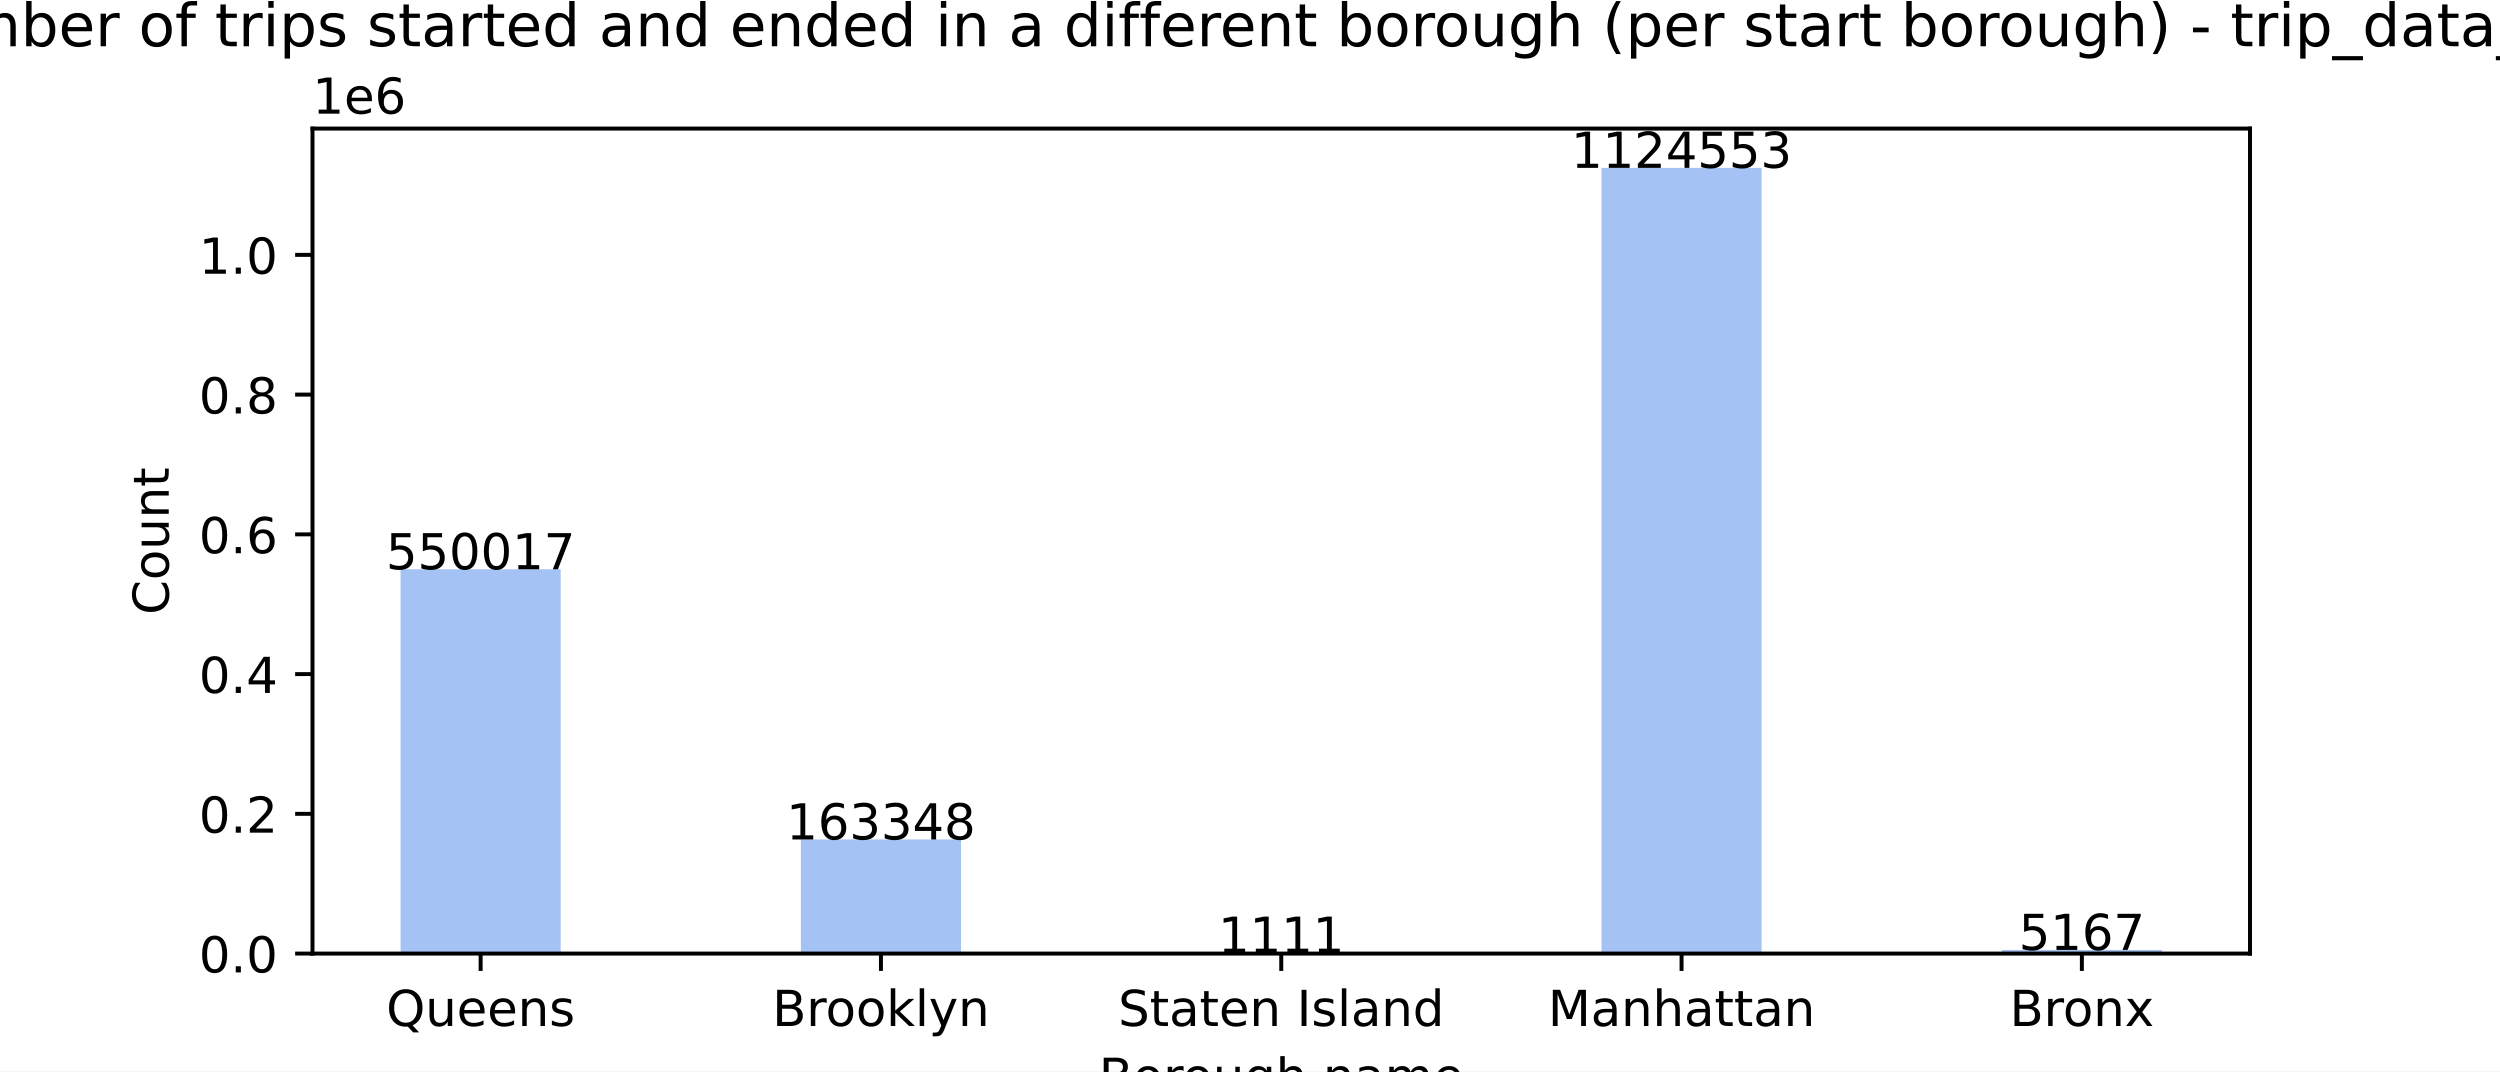
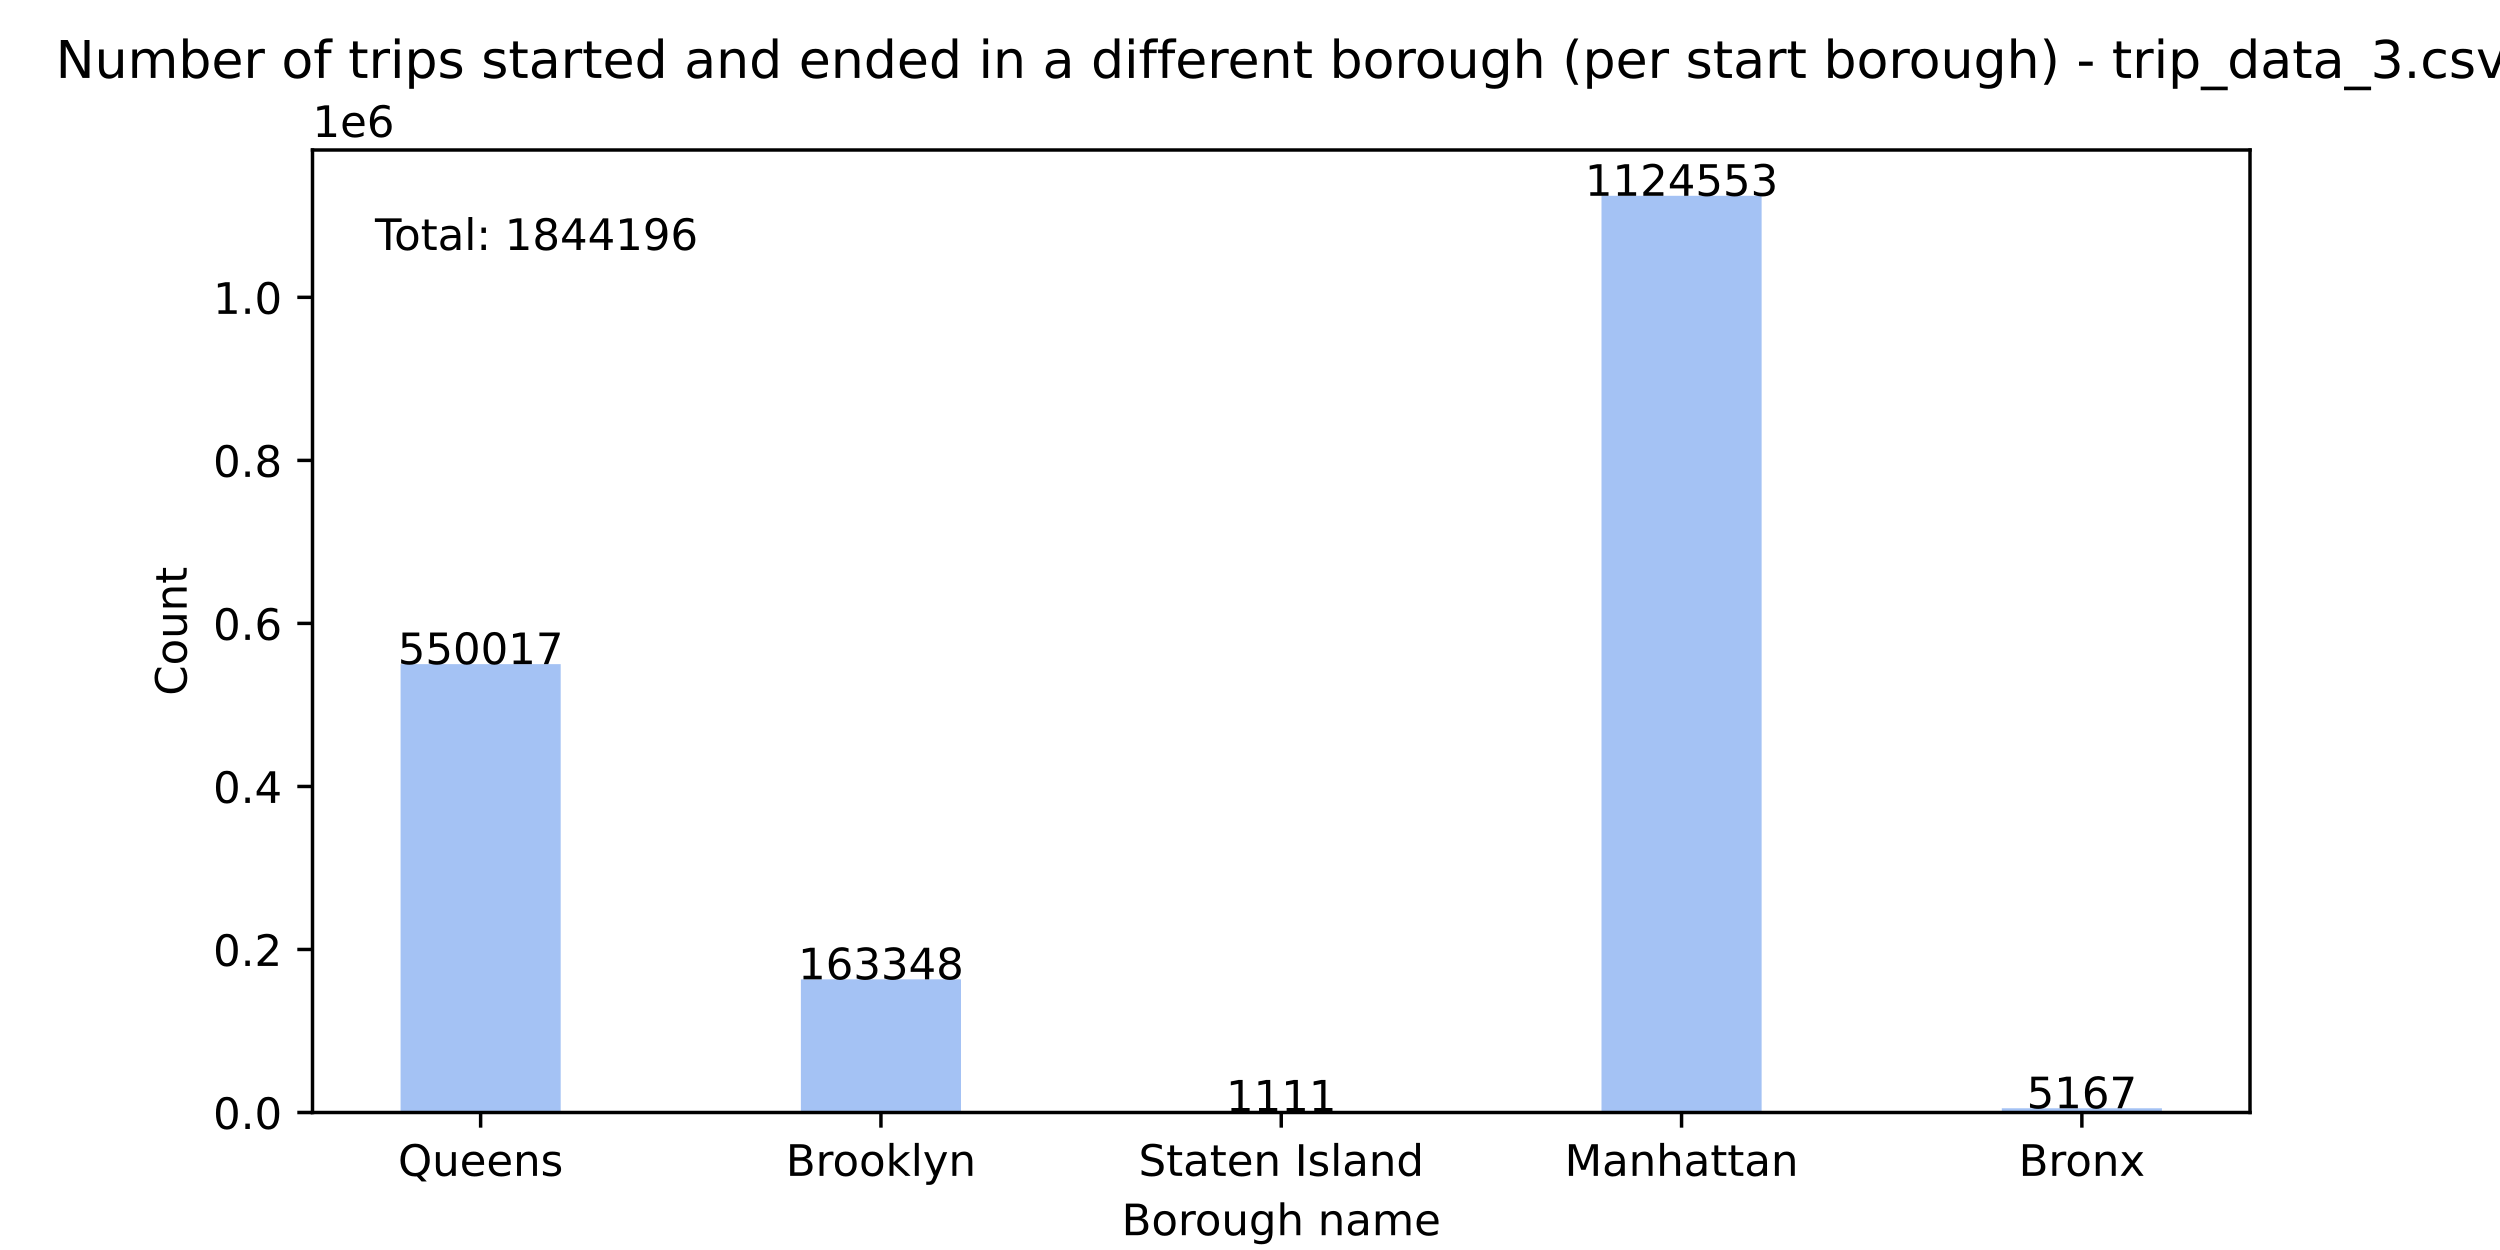
- <svg xmlns="http://www.w3.org/2000/svg" xmlns:xlink="http://www.w3.org/1999/xlink" width="504pt" height="216pt" viewBox="0 0 504 216" version="1.1">
+ <svg xmlns="http://www.w3.org/2000/svg" xmlns:xlink="http://www.w3.org/1999/xlink" width="576pt" height="288pt" viewBox="0 0 576 288" version="1.1">
  <defs>
    <style type="text/css">*{stroke-linejoin: round; stroke-linecap: butt}</style>
  </defs>
  <g id="figure_1">
    <g id="patch_1">
-       <path d="M 0 216  L 504 216  L 504 0  L 0 0  z " style="fill: #ffffff" />
+       <path d="M 0 288  L 576 288  L 576 0  L 0 0  z " style="fill: #ffffff" />
    </g>
    <g id="axes_1">
      <g id="patch_2">
-         <path d="M 63 192.24  L 453.6 192.24  L 453.6 25.92  L 63 25.92  z " style="fill: #ffffff" />
+         <path d="M 72 256.32  L 518.4 256.32  L 518.4 34.56  L 72 34.56  z " style="fill: #ffffff" />
      </g>
      <g id="patch_3">
-         <path d="M 80.755 192.24  L 113.036 192.24  L 113.036 114.767  L 80.755 114.767  z " clip-path="url(#pf5c633f914)" style="fill: #a4c2f4" />
+         <path d="M 92.291 256.32  L 129.183 256.32  L 129.183 153.022  L 92.291 153.022  z " clip-path="url(#p89a4a7daa8)" style="fill: #a4c2f4" />
      </g>
      <g id="patch_4">
-         <path d="M 161.457 192.24  L 193.738 192.24  L 193.738 169.231  L 161.457 169.231  z " clip-path="url(#pf5c633f914)" style="fill: #a4c2f4" />
+         <path d="M 184.522 256.32  L 221.415 256.32  L 221.415 225.642  L 184.522 225.642  z " clip-path="url(#p89a4a7daa8)" style="fill: #a4c2f4" />
      </g>
      <g id="patch_5">
-         <path d="M 242.16 192.24  L 274.44 192.24  L 274.44 192.084  L 242.16 192.084  z " clip-path="url(#pf5c633f914)" style="fill: #a4c2f4" />
+         <path d="M 276.754 256.32  L 313.646 256.32  L 313.646 256.111  L 276.754 256.111  z " clip-path="url(#p89a4a7daa8)" style="fill: #a4c2f4" />
      </g>
      <g id="patch_6">
-         <path d="M 322.862 192.24  L 355.143 192.24  L 355.143 33.84  L 322.862 33.84  z " clip-path="url(#pf5c633f914)" style="fill: #a4c2f4" />
+         <path d="M 368.985 256.32  L 405.878 256.32  L 405.878 45.12  L 368.985 45.12  z " clip-path="url(#p89a4a7daa8)" style="fill: #a4c2f4" />
      </g>
      <g id="patch_7">
-         <path d="M 403.564 192.24  L 435.845 192.24  L 435.845 191.512  L 403.564 191.512  z " clip-path="url(#pf5c633f914)" style="fill: #a4c2f4" />
+         <path d="M 461.217 256.32  L 498.109 256.32  L 498.109 255.35  L 461.217 255.35  z " clip-path="url(#p89a4a7daa8)" style="fill: #a4c2f4" />
      </g>
      <g id="matplotlib.axis_1">
        <g id="xtick_1">
          <g id="line2d_1">
            <defs>
-               <path id="mdbacac53f8" d="M 0 0  L 0 3.5  " style="stroke: #000000; stroke-width: 0.8" />
+               <path id="m5819c6a3bb" d="M 0 0  L 0 3.5  " style="stroke: #000000; stroke-width: 0.8" />
            </defs>
            <g>
-               <use xlink:href="#mdbacac53f8" x="96.895" y="192.24" style="stroke: #000000; stroke-width: 0.8" />
+               <use xlink:href="#m5819c6a3bb" x="110.737" y="256.32" style="stroke: #000000; stroke-width: 0.8" />
            </g>
          </g>
          <g id="text_1">
-             <g transform="translate(77.86379 206.8384) scale(0.1 -0.1)">
+             <g transform="translate(91.70594 270.9184) scale(0.1 -0.1)">
              <defs>
                <path id="DejaVuSans-51" d="M 2522 4238  Q 1834 4238 1429 3725  Q 1025 3213 1025 2328  Q 1025 1447 1429 934  Q 1834 422 2522 422  Q 3209 422 3611 934  Q 4013 1447 4013 2328  Q 4013 3213 3611 3725  Q 3209 4238 2522 4238  z M 3406 84  L 4238 -825  L 3475 -825  L 2784 -78  Q 2681 -84 2626 -87  Q 2572 -91 2522 -91  Q 1538 -91 948 567  Q 359 1225 359 2328  Q 359 3434 948 4092  Q 1538 4750 2522 4750  Q 3503 4750 4090 4092  Q 4678 3434 4678 2328  Q 4678 1516 4351 937  Q 4025 359 3406 84  z " transform="scale(0.015625)" />
                <path id="DejaVuSans-75" d="M 544 1381  L 544 3500  L 1119 3500  L 1119 1403  Q 1119 906 1312 657  Q 1506 409 1894 409  Q 2359 409 2629 706  Q 2900 1003 2900 1516  L 2900 3500  L 3475 3500  L 3475 0  L 2900 0  L 2900 538  Q 2691 219 2414 64  Q 2138 -91 1772 -91  Q 1169 -91 856 284  Q 544 659 544 1381  z M 1991 3584  L 1991 3584  z " transform="scale(0.015625)" />
                <path id="DejaVuSans-65" d="M 3597 1894  L 3597 1613  L 953 1613  Q 991 1019 1311 708  Q 1631 397 2203 397  Q 2534 397 2845 478  Q 3156 559 3463 722  L 3463 178  Q 3153 47 2828 -22  Q 2503 -91 2169 -91  Q 1331 -91 842 396  Q 353 884 353 1716  Q 353 2575 817 3079  Q 1281 3584 2069 3584  Q 2775 3584 3186 3129  Q 3597 2675 3597 1894  z M 3022 2063  Q 3016 2534 2758 2815  Q 2500 3097 2075 3097  Q 1594 3097 1305 2825  Q 1016 2553 972 2059  L 3022 2063  z " transform="scale(0.015625)" />
                <path id="DejaVuSans-6e" d="M 3513 2113  L 3513 0  L 2938 0  L 2938 2094  Q 2938 2591 2744 2837  Q 2550 3084 2163 3084  Q 1697 3084 1428 2787  Q 1159 2491 1159 1978  L 1159 0  L 581 0  L 581 3500  L 1159 3500  L 1159 2956  Q 1366 3272 1645 3428  Q 1925 3584 2291 3584  Q 2894 3584 3203 3211  Q 3513 2838 3513 2113  z " transform="scale(0.015625)" />
                <path id="DejaVuSans-73" d="M 2834 3397  L 2834 2853  Q 2591 2978 2328 3040  Q 2066 3103 1784 3103  Q 1356 3103 1142 2972  Q 928 2841 928 2578  Q 928 2378 1081 2264  Q 1234 2150 1697 2047  L 1894 2003  Q 2506 1872 2764 1633  Q 3022 1394 3022 966  Q 3022 478 2636 193  Q 2250 -91 1575 -91  Q 1294 -91 989 -36  Q 684 19 347 128  L 347 722  Q 666 556 975 473  Q 1284 391 1588 391  Q 1994 391 2212 530  Q 2431 669 2431 922  Q 2431 1156 2273 1281  Q 2116 1406 1581 1522  L 1381 1569  Q 847 1681 609 1914  Q 372 2147 372 2553  Q 372 3047 722 3315  Q 1072 3584 1716 3584  Q 2034 3584 2315 3537  Q 2597 3491 2834 3397  z " transform="scale(0.015625)" />
              </defs>
              <use xlink:href="#DejaVuSans-51" />
              <use xlink:href="#DejaVuSans-75" x="78.711" />
              <use xlink:href="#DejaVuSans-65" x="142.09" />
              <use xlink:href="#DejaVuSans-65" x="203.613" />
              <use xlink:href="#DejaVuSans-6e" x="265.137" />
              <use xlink:href="#DejaVuSans-73" x="328.516" />
            </g>
          </g>
        </g>
        <g id="xtick_2">
          <g id="line2d_2">
            <g>
-               <use xlink:href="#mdbacac53f8" x="177.598" y="192.24" style="stroke: #000000; stroke-width: 0.8" />
+               <use xlink:href="#m5819c6a3bb" x="202.969" y="256.32" style="stroke: #000000; stroke-width: 0.8" />
            </g>
          </g>
          <g id="text_2">
-             <g transform="translate(155.6928 206.8384) scale(0.1 -0.1)">
+             <g transform="translate(181.0639 270.9184) scale(0.1 -0.1)">
              <defs>
                <path id="DejaVuSans-42" d="M 1259 2228  L 1259 519  L 2272 519  Q 2781 519 3026 730  Q 3272 941 3272 1375  Q 3272 1813 3026 2020  Q 2781 2228 2272 2228  L 1259 2228  z M 1259 4147  L 1259 2741  L 2194 2741  Q 2656 2741 2882 2914  Q 3109 3088 3109 3444  Q 3109 3797 2882 3972  Q 2656 4147 2194 4147  L 1259 4147  z M 628 4666  L 2241 4666  Q 2963 4666 3353 4366  Q 3744 4066 3744 3513  Q 3744 3084 3544 2831  Q 3344 2578 2956 2516  Q 3422 2416 3680 2098  Q 3938 1781 3938 1306  Q 3938 681 3513 340  Q 3088 0 2303 0  L 628 0  L 628 4666  z " transform="scale(0.015625)" />
                <path id="DejaVuSans-72" d="M 2631 2963  Q 2534 3019 2420 3045  Q 2306 3072 2169 3072  Q 1681 3072 1420 2755  Q 1159 2438 1159 1844  L 1159 0  L 581 0  L 581 3500  L 1159 3500  L 1159 2956  Q 1341 3275 1631 3429  Q 1922 3584 2338 3584  Q 2397 3584 2469 3576  Q 2541 3569 2628 3553  L 2631 2963  z " transform="scale(0.015625)" />
                <path id="DejaVuSans-6f" d="M 1959 3097  Q 1497 3097 1228 2736  Q 959 2375 959 1747  Q 959 1119 1226 758  Q 1494 397 1959 397  Q 2419 397 2687 759  Q 2956 1122 2956 1747  Q 2956 2369 2687 2733  Q 2419 3097 1959 3097  z M 1959 3584  Q 2709 3584 3137 3096  Q 3566 2609 3566 1747  Q 3566 888 3137 398  Q 2709 -91 1959 -91  Q 1206 -91 779 398  Q 353 888 353 1747  Q 353 2609 779 3096  Q 1206 3584 1959 3584  z " transform="scale(0.015625)" />
                <path id="DejaVuSans-6b" d="M 581 4863  L 1159 4863  L 1159 1991  L 2875 3500  L 3609 3500  L 1753 1863  L 3688 0  L 2938 0  L 1159 1709  L 1159 0  L 581 0  L 581 4863  z " transform="scale(0.015625)" />
                <path id="DejaVuSans-6c" d="M 603 4863  L 1178 4863  L 1178 0  L 603 0  L 603 4863  z " transform="scale(0.015625)" />
                <path id="DejaVuSans-79" d="M 2059 -325  Q 1816 -950 1584 -1140  Q 1353 -1331 966 -1331  L 506 -1331  L 506 -850  L 844 -850  Q 1081 -850 1212 -737  Q 1344 -625 1503 -206  L 1606 56  L 191 3500  L 800 3500  L 1894 763  L 2988 3500  L 3597 3500  L 2059 -325  z " transform="scale(0.015625)" />
              </defs>
              <use xlink:href="#DejaVuSans-42" />
              <use xlink:href="#DejaVuSans-72" x="68.604" />
              <use xlink:href="#DejaVuSans-6f" x="107.467" />
              <use xlink:href="#DejaVuSans-6f" x="168.648" />
              <use xlink:href="#DejaVuSans-6b" x="229.83" />
              <use xlink:href="#DejaVuSans-6c" x="287.74" />
              <use xlink:href="#DejaVuSans-79" x="315.523" />
              <use xlink:href="#DejaVuSans-6e" x="374.703" />
            </g>
          </g>
        </g>
        <g id="xtick_3">
          <g id="line2d_3">
            <g>
-               <use xlink:href="#mdbacac53f8" x="258.3" y="192.24" style="stroke: #000000; stroke-width: 0.8" />
+               <use xlink:href="#m5819c6a3bb" x="295.2" y="256.32" style="stroke: #000000; stroke-width: 0.8" />
            </g>
          </g>
          <g id="text_3">
-             <g transform="translate(225.4313 206.8384) scale(0.1 -0.1)">
+             <g transform="translate(262.3313 270.9184) scale(0.1 -0.1)">
              <defs>
                <path id="DejaVuSans-53" d="M 3425 4513  L 3425 3897  Q 3066 4069 2747 4153  Q 2428 4238 2131 4238  Q 1616 4238 1336 4038  Q 1056 3838 1056 3469  Q 1056 3159 1242 3001  Q 1428 2844 1947 2747  L 2328 2669  Q 3034 2534 3370 2195  Q 3706 1856 3706 1288  Q 3706 609 3251 259  Q 2797 -91 1919 -91  Q 1588 -91 1214 -16  Q 841 59 441 206  L 441 856  Q 825 641 1194 531  Q 1563 422 1919 422  Q 2459 422 2753 634  Q 3047 847 3047 1241  Q 3047 1584 2836 1778  Q 2625 1972 2144 2069  L 1759 2144  Q 1053 2284 737 2584  Q 422 2884 422 3419  Q 422 4038 858 4394  Q 1294 4750 2059 4750  Q 2388 4750 2728 4690  Q 3069 4631 3425 4513  z " transform="scale(0.015625)" />
                <path id="DejaVuSans-74" d="M 1172 4494  L 1172 3500  L 2356 3500  L 2356 3053  L 1172 3053  L 1172 1153  Q 1172 725 1289 603  Q 1406 481 1766 481  L 2356 481  L 2356 0  L 1766 0  Q 1100 0 847 248  Q 594 497 594 1153  L 594 3053  L 172 3053  L 172 3500  L 594 3500  L 594 4494  L 1172 4494  z " transform="scale(0.015625)" />
                <path id="DejaVuSans-61" d="M 2194 1759  Q 1497 1759 1228 1600  Q 959 1441 959 1056  Q 959 750 1161 570  Q 1363 391 1709 391  Q 2188 391 2477 730  Q 2766 1069 2766 1631  L 2766 1759  L 2194 1759  z M 3341 1997  L 3341 0  L 2766 0  L 2766 531  Q 2569 213 2275 61  Q 1981 -91 1556 -91  Q 1019 -91 701 211  Q 384 513 384 1019  Q 384 1609 779 1909  Q 1175 2209 1959 2209  L 2766 2209  L 2766 2266  Q 2766 2663 2505 2880  Q 2244 3097 1772 3097  Q 1472 3097 1187 3025  Q 903 2953 641 2809  L 641 3341  Q 956 3463 1253 3523  Q 1550 3584 1831 3584  Q 2591 3584 2966 3190  Q 3341 2797 3341 1997  z " transform="scale(0.015625)" />
                <path id="DejaVuSans-20" transform="scale(0.015625)" />
                <path id="DejaVuSans-49" d="M 628 4666  L 1259 4666  L 1259 0  L 628 0  L 628 4666  z " transform="scale(0.015625)" />
                <path id="DejaVuSans-64" d="M 2906 2969  L 2906 4863  L 3481 4863  L 3481 0  L 2906 0  L 2906 525  Q 2725 213 2448 61  Q 2172 -91 1784 -91  Q 1150 -91 751 415  Q 353 922 353 1747  Q 353 2572 751 3078  Q 1150 3584 1784 3584  Q 2172 3584 2448 3432  Q 2725 3281 2906 2969  z M 947 1747  Q 947 1113 1208 752  Q 1469 391 1925 391  Q 2381 391 2643 752  Q 2906 1113 2906 1747  Q 2906 2381 2643 2742  Q 2381 3103 1925 3103  Q 1469 3103 1208 2742  Q 947 2381 947 1747  z " transform="scale(0.015625)" />
              </defs>
              <use xlink:href="#DejaVuSans-53" />
              <use xlink:href="#DejaVuSans-74" x="63.477" />
              <use xlink:href="#DejaVuSans-61" x="102.686" />
              <use xlink:href="#DejaVuSans-74" x="163.965" />
              <use xlink:href="#DejaVuSans-65" x="203.174" />
              <use xlink:href="#DejaVuSans-6e" x="264.697" />
              <use xlink:href="#DejaVuSans-20" x="328.076" />
              <use xlink:href="#DejaVuSans-49" x="359.863" />
              <use xlink:href="#DejaVuSans-73" x="389.355" />
              <use xlink:href="#DejaVuSans-6c" x="441.455" />
              <use xlink:href="#DejaVuSans-61" x="469.238" />
              <use xlink:href="#DejaVuSans-6e" x="530.518" />
              <use xlink:href="#DejaVuSans-64" x="593.896" />
            </g>
          </g>
        </g>
        <g id="xtick_4">
          <g id="line2d_4">
            <g>
-               <use xlink:href="#mdbacac53f8" x="339.002" y="192.24" style="stroke: #000000; stroke-width: 0.8" />
+               <use xlink:href="#m5819c6a3bb" x="387.431" y="256.32" style="stroke: #000000; stroke-width: 0.8" />
            </g>
          </g>
          <g id="text_4">
-             <g transform="translate(312.0697 206.8384) scale(0.1 -0.1)">
+             <g transform="translate(360.4986 270.9184) scale(0.1 -0.1)">
              <defs>
                <path id="DejaVuSans-4d" d="M 628 4666  L 1569 4666  L 2759 1491  L 3956 4666  L 4897 4666  L 4897 0  L 4281 0  L 4281 4097  L 3078 897  L 2444 897  L 1241 4097  L 1241 0  L 628 0  L 628 4666  z " transform="scale(0.015625)" />
                <path id="DejaVuSans-68" d="M 3513 2113  L 3513 0  L 2938 0  L 2938 2094  Q 2938 2591 2744 2837  Q 2550 3084 2163 3084  Q 1697 3084 1428 2787  Q 1159 2491 1159 1978  L 1159 0  L 581 0  L 581 4863  L 1159 4863  L 1159 2956  Q 1366 3272 1645 3428  Q 1925 3584 2291 3584  Q 2894 3584 3203 3211  Q 3513 2838 3513 2113  z " transform="scale(0.015625)" />
              </defs>
              <use xlink:href="#DejaVuSans-4d" />
              <use xlink:href="#DejaVuSans-61" x="86.279" />
              <use xlink:href="#DejaVuSans-6e" x="147.559" />
              <use xlink:href="#DejaVuSans-68" x="210.938" />
              <use xlink:href="#DejaVuSans-61" x="274.316" />
              <use xlink:href="#DejaVuSans-74" x="335.596" />
              <use xlink:href="#DejaVuSans-74" x="374.805" />
              <use xlink:href="#DejaVuSans-61" x="414.014" />
              <use xlink:href="#DejaVuSans-6e" x="475.293" />
            </g>
          </g>
        </g>
        <g id="xtick_5">
          <g id="line2d_5">
            <g>
-               <use xlink:href="#mdbacac53f8" x="419.705" y="192.24" style="stroke: #000000; stroke-width: 0.8" />
+               <use xlink:href="#m5819c6a3bb" x="479.663" y="256.32" style="stroke: #000000; stroke-width: 0.8" />
            </g>
          </g>
          <g id="text_5">
-             <g transform="translate(405.144 206.8384) scale(0.1 -0.1)">
+             <g transform="translate(465.1019 270.9184) scale(0.1 -0.1)">
              <defs>
                <path id="DejaVuSans-78" d="M 3513 3500  L 2247 1797  L 3578 0  L 2900 0  L 1881 1375  L 863 0  L 184 0  L 1544 1831  L 300 3500  L 978 3500  L 1906 2253  L 2834 3500  L 3513 3500  z " transform="scale(0.015625)" />
              </defs>
              <use xlink:href="#DejaVuSans-42" />
              <use xlink:href="#DejaVuSans-72" x="68.604" />
              <use xlink:href="#DejaVuSans-6f" x="107.467" />
              <use xlink:href="#DejaVuSans-6e" x="168.648" />
              <use xlink:href="#DejaVuSans-78" x="232.027" />
            </g>
          </g>
        </g>
        <g id="text_6">
-           <g transform="translate(221.5273 220.5166) scale(0.1 -0.1)">
+           <g transform="translate(258.4273 284.5966) scale(0.1 -0.1)">
            <defs>
              <path id="DejaVuSans-67" d="M 2906 1791  Q 2906 2416 2648 2759  Q 2391 3103 1925 3103  Q 1463 3103 1205 2759  Q 947 2416 947 1791  Q 947 1169 1205 825  Q 1463 481 1925 481  Q 2391 481 2648 825  Q 2906 1169 2906 1791  z M 3481 434  Q 3481 -459 3084 -895  Q 2688 -1331 1869 -1331  Q 1566 -1331 1297 -1286  Q 1028 -1241 775 -1147  L 775 -588  Q 1028 -725 1275 -790  Q 1522 -856 1778 -856  Q 2344 -856 2625 -561  Q 2906 -266 2906 331  L 2906 616  Q 2728 306 2450 153  Q 2172 0 1784 0  Q 1141 0 747 490  Q 353 981 353 1791  Q 353 2603 747 3093  Q 1141 3584 1784 3584  Q 2172 3584 2450 3431  Q 2728 3278 2906 2969  L 2906 3500  L 3481 3500  L 3481 434  z " transform="scale(0.015625)" />
              <path id="DejaVuSans-6d" d="M 3328 2828  Q 3544 3216 3844 3400  Q 4144 3584 4550 3584  Q 5097 3584 5394 3201  Q 5691 2819 5691 2113  L 5691 0  L 5113 0  L 5113 2094  Q 5113 2597 4934 2840  Q 4756 3084 4391 3084  Q 3944 3084 3684 2787  Q 3425 2491 3425 1978  L 3425 0  L 2847 0  L 2847 2094  Q 2847 2600 2669 2842  Q 2491 3084 2119 3084  Q 1678 3084 1418 2786  Q 1159 2488 1159 1978  L 1159 0  L 581 0  L 581 3500  L 1159 3500  L 1159 2956  Q 1356 3278 1631 3431  Q 1906 3584 2284 3584  Q 2666 3584 2933 3390  Q 3200 3197 3328 2828  z " transform="scale(0.015625)" />
            </defs>
            <use xlink:href="#DejaVuSans-42" />
            <use xlink:href="#DejaVuSans-6f" x="68.604" />
            <use xlink:href="#DejaVuSans-72" x="129.785" />
            <use xlink:href="#DejaVuSans-6f" x="168.648" />
            <use xlink:href="#DejaVuSans-75" x="229.83" />
            <use xlink:href="#DejaVuSans-67" x="293.209" />
            <use xlink:href="#DejaVuSans-68" x="356.686" />
            <use xlink:href="#DejaVuSans-20" x="420.064" />
            <use xlink:href="#DejaVuSans-6e" x="451.852" />
            <use xlink:href="#DejaVuSans-61" x="515.23" />
            <use xlink:href="#DejaVuSans-6d" x="576.51" />
            <use xlink:href="#DejaVuSans-65" x="673.922" />
          </g>
        </g>
      </g>
      <g id="matplotlib.axis_2">
        <g id="ytick_1">
          <g id="line2d_6">
            <defs>
-               <path id="mb563c01e10" d="M 0 0  L -3.5 0  " style="stroke: #000000; stroke-width: 0.8" />
+               <path id="ma69bfbfc8e" d="M 0 0  L -3.5 0  " style="stroke: #000000; stroke-width: 0.8" />
            </defs>
            <g>
-               <use xlink:href="#mb563c01e10" x="63" y="192.24" style="stroke: #000000; stroke-width: 0.8" />
+               <use xlink:href="#ma69bfbfc8e" x="72" y="256.32" style="stroke: #000000; stroke-width: 0.8" />
            </g>
          </g>
          <g id="text_7">
-             <g transform="translate(40.09687 196.0392) scale(0.1 -0.1)">
+             <g transform="translate(49.09687 260.1192) scale(0.1 -0.1)">
              <defs>
                <path id="DejaVuSans-30" d="M 2034 4250  Q 1547 4250 1301 3770  Q 1056 3291 1056 2328  Q 1056 1369 1301 889  Q 1547 409 2034 409  Q 2525 409 2770 889  Q 3016 1369 3016 2328  Q 3016 3291 2770 3770  Q 2525 4250 2034 4250  z M 2034 4750  Q 2819 4750 3233 4129  Q 3647 3509 3647 2328  Q 3647 1150 3233 529  Q 2819 -91 2034 -91  Q 1250 -91 836 529  Q 422 1150 422 2328  Q 422 3509 836 4129  Q 1250 4750 2034 4750  z " transform="scale(0.015625)" />
                <path id="DejaVuSans-2e" d="M 684 794  L 1344 794  L 1344 0  L 684 0  L 684 794  z " transform="scale(0.015625)" />
              </defs>
              <use xlink:href="#DejaVuSans-30" />
              <use xlink:href="#DejaVuSans-2e" x="63.623" />
              <use xlink:href="#DejaVuSans-30" x="95.41" />
            </g>
          </g>
        </g>
        <g id="ytick_2">
          <g id="line2d_7">
            <g>
-               <use xlink:href="#mb563c01e10" x="63" y="164.069" style="stroke: #000000; stroke-width: 0.8" />
+               <use xlink:href="#ma69bfbfc8e" x="72" y="218.758" style="stroke: #000000; stroke-width: 0.8" />
            </g>
          </g>
          <g id="text_8">
-             <g transform="translate(40.09687 167.868) scale(0.1 -0.1)">
+             <g transform="translate(49.09687 222.5576) scale(0.1 -0.1)">
              <defs>
                <path id="DejaVuSans-32" d="M 1228 531  L 3431 531  L 3431 0  L 469 0  L 469 531  Q 828 903 1448 1529  Q 2069 2156 2228 2338  Q 2531 2678 2651 2914  Q 2772 3150 2772 3378  Q 2772 3750 2511 3984  Q 2250 4219 1831 4219  Q 1534 4219 1204 4116  Q 875 4013 500 3803  L 500 4441  Q 881 4594 1212 4672  Q 1544 4750 1819 4750  Q 2544 4750 2975 4387  Q 3406 4025 3406 3419  Q 3406 3131 3298 2873  Q 3191 2616 2906 2266  Q 2828 2175 2409 1742  Q 1991 1309 1228 531  z " transform="scale(0.015625)" />
              </defs>
              <use xlink:href="#DejaVuSans-30" />
              <use xlink:href="#DejaVuSans-2e" x="63.623" />
              <use xlink:href="#DejaVuSans-32" x="95.41" />
            </g>
          </g>
        </g>
        <g id="ytick_3">
          <g id="line2d_8">
            <g>
-               <use xlink:href="#mb563c01e10" x="63" y="135.898" style="stroke: #000000; stroke-width: 0.8" />
+               <use xlink:href="#ma69bfbfc8e" x="72" y="181.197" style="stroke: #000000; stroke-width: 0.8" />
            </g>
          </g>
          <g id="text_9">
-             <g transform="translate(40.09687 139.6968) scale(0.1 -0.1)">
+             <g transform="translate(49.09687 184.996) scale(0.1 -0.1)">
              <defs>
                <path id="DejaVuSans-34" d="M 2419 4116  L 825 1625  L 2419 1625  L 2419 4116  z M 2253 4666  L 3047 4666  L 3047 1625  L 3713 1625  L 3713 1100  L 3047 1100  L 3047 0  L 2419 0  L 2419 1100  L 313 1100  L 313 1709  L 2253 4666  z " transform="scale(0.015625)" />
              </defs>
              <use xlink:href="#DejaVuSans-30" />
              <use xlink:href="#DejaVuSans-2e" x="63.623" />
              <use xlink:href="#DejaVuSans-34" x="95.41" />
            </g>
          </g>
        </g>
        <g id="ytick_4">
          <g id="line2d_9">
            <g>
-               <use xlink:href="#mb563c01e10" x="63" y="107.726" style="stroke: #000000; stroke-width: 0.8" />
+               <use xlink:href="#ma69bfbfc8e" x="72" y="143.635" style="stroke: #000000; stroke-width: 0.8" />
            </g>
          </g>
          <g id="text_10">
-             <g transform="translate(40.09687 111.5256) scale(0.1 -0.1)">
+             <g transform="translate(49.09687 147.4344) scale(0.1 -0.1)">
              <defs>
                <path id="DejaVuSans-36" d="M 2113 2584  Q 1688 2584 1439 2293  Q 1191 2003 1191 1497  Q 1191 994 1439 701  Q 1688 409 2113 409  Q 2538 409 2786 701  Q 3034 994 3034 1497  Q 3034 2003 2786 2293  Q 2538 2584 2113 2584  z M 3366 4563  L 3366 3988  Q 3128 4100 2886 4159  Q 2644 4219 2406 4219  Q 1781 4219 1451 3797  Q 1122 3375 1075 2522  Q 1259 2794 1537 2939  Q 1816 3084 2150 3084  Q 2853 3084 3261 2657  Q 3669 2231 3669 1497  Q 3669 778 3244 343  Q 2819 -91 2113 -91  Q 1303 -91 875 529  Q 447 1150 447 2328  Q 447 3434 972 4092  Q 1497 4750 2381 4750  Q 2619 4750 2861 4703  Q 3103 4656 3366 4563  z " transform="scale(0.015625)" />
              </defs>
              <use xlink:href="#DejaVuSans-30" />
              <use xlink:href="#DejaVuSans-2e" x="63.623" />
              <use xlink:href="#DejaVuSans-36" x="95.41" />
            </g>
          </g>
        </g>
        <g id="ytick_5">
          <g id="line2d_10">
            <g>
-               <use xlink:href="#mb563c01e10" x="63" y="79.555" style="stroke: #000000; stroke-width: 0.8" />
+               <use xlink:href="#ma69bfbfc8e" x="72" y="106.074" style="stroke: #000000; stroke-width: 0.8" />
            </g>
          </g>
          <g id="text_11">
-             <g transform="translate(40.09687 83.35444) scale(0.1 -0.1)">
+             <g transform="translate(49.09687 109.8729) scale(0.1 -0.1)">
              <defs>
                <path id="DejaVuSans-38" d="M 2034 2216  Q 1584 2216 1326 1975  Q 1069 1734 1069 1313  Q 1069 891 1326 650  Q 1584 409 2034 409  Q 2484 409 2743 651  Q 3003 894 3003 1313  Q 3003 1734 2745 1975  Q 2488 2216 2034 2216  z M 1403 2484  Q 997 2584 770 2862  Q 544 3141 544 3541  Q 544 4100 942 4425  Q 1341 4750 2034 4750  Q 2731 4750 3128 4425  Q 3525 4100 3525 3541  Q 3525 3141 3298 2862  Q 3072 2584 2669 2484  Q 3125 2378 3379 2068  Q 3634 1759 3634 1313  Q 3634 634 3220 271  Q 2806 -91 2034 -91  Q 1263 -91 848 271  Q 434 634 434 1313  Q 434 1759 690 2068  Q 947 2378 1403 2484  z M 1172 3481  Q 1172 3119 1398 2916  Q 1625 2713 2034 2713  Q 2441 2713 2670 2916  Q 2900 3119 2900 3481  Q 2900 3844 2670 4047  Q 2441 4250 2034 4250  Q 1625 4250 1398 4047  Q 1172 3844 1172 3481  z " transform="scale(0.015625)" />
              </defs>
              <use xlink:href="#DejaVuSans-30" />
              <use xlink:href="#DejaVuSans-2e" x="63.623" />
              <use xlink:href="#DejaVuSans-38" x="95.41" />
            </g>
          </g>
        </g>
        <g id="ytick_6">
          <g id="line2d_11">
            <g>
-               <use xlink:href="#mb563c01e10" x="63" y="51.384" style="stroke: #000000; stroke-width: 0.8" />
+               <use xlink:href="#ma69bfbfc8e" x="72" y="68.512" style="stroke: #000000; stroke-width: 0.8" />
            </g>
          </g>
          <g id="text_12">
-             <g transform="translate(40.09687 55.18325) scale(0.1 -0.1)">
+             <g transform="translate(49.09687 72.31126) scale(0.1 -0.1)">
              <defs>
                <path id="DejaVuSans-31" d="M 794 531  L 1825 531  L 1825 4091  L 703 3866  L 703 4441  L 1819 4666  L 2450 4666  L 2450 531  L 3481 531  L 3481 0  L 794 0  L 794 531  z " transform="scale(0.015625)" />
              </defs>
              <use xlink:href="#DejaVuSans-31" />
              <use xlink:href="#DejaVuSans-2e" x="63.623" />
              <use xlink:href="#DejaVuSans-30" x="95.41" />
            </g>
          </g>
        </g>
        <g id="text_13">
-           <g transform="translate(34.01719 123.9284) rotate(-90) scale(0.1 -0.1)">
+           <g transform="translate(43.01719 160.2884) rotate(-90) scale(0.1 -0.1)">
            <defs>
              <path id="DejaVuSans-43" d="M 4122 4306  L 4122 3641  Q 3803 3938 3442 4084  Q 3081 4231 2675 4231  Q 1875 4231 1450 3742  Q 1025 3253 1025 2328  Q 1025 1406 1450 917  Q 1875 428 2675 428  Q 3081 428 3442 575  Q 3803 722 4122 1019  L 4122 359  Q 3791 134 3420 21  Q 3050 -91 2638 -91  Q 1578 -91 968 557  Q 359 1206 359 2328  Q 359 3453 968 4101  Q 1578 4750 2638 4750  Q 3056 4750 3426 4639  Q 3797 4528 4122 4306  z " transform="scale(0.015625)" />
            </defs>
            <use xlink:href="#DejaVuSans-43" />
            <use xlink:href="#DejaVuSans-6f" x="69.824" />
            <use xlink:href="#DejaVuSans-75" x="131.006" />
            <use xlink:href="#DejaVuSans-6e" x="194.385" />
            <use xlink:href="#DejaVuSans-74" x="257.764" />
          </g>
        </g>
        <g id="text_14">
-           <g transform="translate(63 22.92) scale(0.1 -0.1)">
+           <g transform="translate(72 31.56) scale(0.1 -0.1)">
            <use xlink:href="#DejaVuSans-31" />
            <use xlink:href="#DejaVuSans-65" x="63.623" />
            <use xlink:href="#DejaVuSans-36" x="125.146" />
          </g>
        </g>
      </g>
      <g id="patch_8">
-         <path d="M 63 192.24  L 63 25.92  " style="fill: none; stroke: #000000; stroke-width: 0.8; stroke-linejoin: miter; stroke-linecap: square" />
+         <path d="M 72 256.32  L 72 34.56  " style="fill: none; stroke: #000000; stroke-width: 0.8; stroke-linejoin: miter; stroke-linecap: square" />
      </g>
      <g id="patch_9">
-         <path d="M 453.6 192.24  L 453.6 25.92  " style="fill: none; stroke: #000000; stroke-width: 0.8; stroke-linejoin: miter; stroke-linecap: square" />
+         <path d="M 518.4 256.32  L 518.4 34.56  " style="fill: none; stroke: #000000; stroke-width: 0.8; stroke-linejoin: miter; stroke-linecap: square" />
      </g>
      <g id="patch_10">
-         <path d="M 63 192.24  L 453.6 192.24  " style="fill: none; stroke: #000000; stroke-width: 0.8; stroke-linejoin: miter; stroke-linecap: square" />
+         <path d="M 72 256.32  L 518.4 256.32  " style="fill: none; stroke: #000000; stroke-width: 0.8; stroke-linejoin: miter; stroke-linecap: square" />
      </g>
      <g id="patch_11">
-         <path d="M 63 25.92  L 453.6 25.92  " style="fill: none; stroke: #000000; stroke-width: 0.8; stroke-linejoin: miter; stroke-linecap: square" />
+         <path d="M 72 34.56  L 518.4 34.56  " style="fill: none; stroke: #000000; stroke-width: 0.8; stroke-linejoin: miter; stroke-linecap: square" />
      </g>
      <g id="text_15">
-         <g transform="translate(77.80754 114.7668) scale(0.1 -0.1)">
+         <g transform="translate(91.64969 153.0224) scale(0.1 -0.1)">
          <defs>
            <path id="DejaVuSans-35" d="M 691 4666  L 3169 4666  L 3169 4134  L 1269 4134  L 1269 2991  Q 1406 3038 1543 3061  Q 1681 3084 1819 3084  Q 2600 3084 3056 2656  Q 3513 2228 3513 1497  Q 3513 744 3044 326  Q 2575 -91 1722 -91  Q 1428 -91 1123 -41  Q 819 9 494 109  L 494 744  Q 775 591 1075 516  Q 1375 441 1709 441  Q 2250 441 2565 725  Q 2881 1009 2881 1497  Q 2881 1984 2565 2268  Q 2250 2553 1709 2553  Q 1456 2553 1204 2497  Q 953 2441 691 2322  L 691 4666  z " transform="scale(0.015625)" />
            <path id="DejaVuSans-37" d="M 525 4666  L 3525 4666  L 3525 4397  L 1831 0  L 1172 0  L 2766 4134  L 525 4134  L 525 4666  z " transform="scale(0.015625)" />
          </defs>
          <use xlink:href="#DejaVuSans-35" />
          <use xlink:href="#DejaVuSans-35" x="63.623" />
          <use xlink:href="#DejaVuSans-30" x="127.246" />
          <use xlink:href="#DejaVuSans-30" x="190.869" />
          <use xlink:href="#DejaVuSans-31" x="254.492" />
          <use xlink:href="#DejaVuSans-37" x="318.115" />
        </g>
      </g>
      <g id="text_16">
-         <g transform="translate(158.51 169.2315) scale(0.1 -0.1)">
+         <g transform="translate(183.8811 225.6419) scale(0.1 -0.1)">
          <defs>
            <path id="DejaVuSans-33" d="M 2597 2516  Q 3050 2419 3304 2112  Q 3559 1806 3559 1356  Q 3559 666 3084 287  Q 2609 -91 1734 -91  Q 1441 -91 1130 -33  Q 819 25 488 141  L 488 750  Q 750 597 1062 519  Q 1375 441 1716 441  Q 2309 441 2620 675  Q 2931 909 2931 1356  Q 2931 1769 2642 2001  Q 2353 2234 1838 2234  L 1294 2234  L 1294 2753  L 1863 2753  Q 2328 2753 2575 2939  Q 2822 3125 2822 3475  Q 2822 3834 2567 4026  Q 2313 4219 1838 4219  Q 1578 4219 1281 4162  Q 984 4106 628 3988  L 628 4550  Q 988 4650 1302 4700  Q 1616 4750 1894 4750  Q 2613 4750 3031 4423  Q 3450 4097 3450 3541  Q 3450 3153 3228 2886  Q 3006 2619 2597 2516  z " transform="scale(0.015625)" />
          </defs>
          <use xlink:href="#DejaVuSans-31" />
          <use xlink:href="#DejaVuSans-36" x="63.623" />
          <use xlink:href="#DejaVuSans-33" x="127.246" />
          <use xlink:href="#DejaVuSans-33" x="190.869" />
          <use xlink:href="#DejaVuSans-34" x="254.492" />
          <use xlink:href="#DejaVuSans-38" x="318.115" />
        </g>
      </g>
      <g id="text_17">
-         <g transform="translate(245.575 192.0835) scale(0.1 -0.1)">
+         <g transform="translate(282.475 256.1113) scale(0.1 -0.1)">
          <use xlink:href="#DejaVuSans-31" />
          <use xlink:href="#DejaVuSans-31" x="63.623" />
          <use xlink:href="#DejaVuSans-31" x="127.246" />
          <use xlink:href="#DejaVuSans-31" x="190.869" />
        </g>
      </g>
      <g id="text_18">
-         <g transform="translate(316.7337 33.84) scale(0.1 -0.1)">
+         <g transform="translate(365.1627 45.12) scale(0.1 -0.1)">
          <use xlink:href="#DejaVuSans-31" />
          <use xlink:href="#DejaVuSans-31" x="63.623" />
          <use xlink:href="#DejaVuSans-32" x="127.246" />
          <use xlink:href="#DejaVuSans-34" x="190.869" />
          <use xlink:href="#DejaVuSans-35" x="254.492" />
          <use xlink:href="#DejaVuSans-35" x="318.115" />
          <use xlink:href="#DejaVuSans-33" x="381.738" />
        </g>
      </g>
      <g id="text_19">
-         <g transform="translate(406.98 191.5122) scale(0.1 -0.1)">
+         <g transform="translate(466.9378 255.3496) scale(0.1 -0.1)">
          <use xlink:href="#DejaVuSans-35" />
          <use xlink:href="#DejaVuSans-31" x="63.623" />
          <use xlink:href="#DejaVuSans-36" x="127.246" />
          <use xlink:href="#DejaVuSans-37" x="190.869" />
        </g>
      </g>
      <g id="text_20">
-         <g transform="translate(-24.07875 9.321562) scale(0.12 -0.12)">
+         <g transform="translate(12.82125 17.96156) scale(0.12 -0.12)">
          <defs>
            <path id="DejaVuSans-4e" d="M 628 4666  L 1478 4666  L 3547 763  L 3547 4666  L 4159 4666  L 4159 0  L 3309 0  L 1241 3903  L 1241 0  L 628 0  L 628 4666  z " transform="scale(0.015625)" />
            <path id="DejaVuSans-62" d="M 3116 1747  Q 3116 2381 2855 2742  Q 2594 3103 2138 3103  Q 1681 3103 1420 2742  Q 1159 2381 1159 1747  Q 1159 1113 1420 752  Q 1681 391 2138 391  Q 2594 391 2855 752  Q 3116 1113 3116 1747  z M 1159 2969  Q 1341 3281 1617 3432  Q 1894 3584 2278 3584  Q 2916 3584 3314 3078  Q 3713 2572 3713 1747  Q 3713 922 3314 415  Q 2916 -91 2278 -91  Q 1894 -91 1617 61  Q 1341 213 1159 525  L 1159 0  L 581 0  L 581 4863  L 1159 4863  L 1159 2969  z " transform="scale(0.015625)" />
            <path id="DejaVuSans-66" d="M 2375 4863  L 2375 4384  L 1825 4384  Q 1516 4384 1395 4259  Q 1275 4134 1275 3809  L 1275 3500  L 2222 3500  L 2222 3053  L 1275 3053  L 1275 0  L 697 0  L 697 3053  L 147 3053  L 147 3500  L 697 3500  L 697 3744  Q 697 4328 969 4595  Q 1241 4863 1831 4863  L 2375 4863  z " transform="scale(0.015625)" />
            <path id="DejaVuSans-69" d="M 603 3500  L 1178 3500  L 1178 0  L 603 0  L 603 3500  z M 603 4863  L 1178 4863  L 1178 4134  L 603 4134  L 603 4863  z " transform="scale(0.015625)" />
            <path id="DejaVuSans-70" d="M 1159 525  L 1159 -1331  L 581 -1331  L 581 3500  L 1159 3500  L 1159 2969  Q 1341 3281 1617 3432  Q 1894 3584 2278 3584  Q 2916 3584 3314 3078  Q 3713 2572 3713 1747  Q 3713 922 3314 415  Q 2916 -91 2278 -91  Q 1894 -91 1617 61  Q 1341 213 1159 525  z M 3116 1747  Q 3116 2381 2855 2742  Q 2594 3103 2138 3103  Q 1681 3103 1420 2742  Q 1159 2381 1159 1747  Q 1159 1113 1420 752  Q 1681 391 2138 391  Q 2594 391 2855 752  Q 3116 1113 3116 1747  z " transform="scale(0.015625)" />
            <path id="DejaVuSans-28" d="M 1984 4856  Q 1566 4138 1362 3434  Q 1159 2731 1159 2009  Q 1159 1288 1364 580  Q 1569 -128 1984 -844  L 1484 -844  Q 1016 -109 783 600  Q 550 1309 550 2009  Q 550 2706 781 3412  Q 1013 4119 1484 4856  L 1984 4856  z " transform="scale(0.015625)" />
            <path id="DejaVuSans-29" d="M 513 4856  L 1013 4856  Q 1481 4119 1714 3412  Q 1947 2706 1947 2009  Q 1947 1309 1714 600  Q 1481 -109 1013 -844  L 513 -844  Q 928 -128 1133 580  Q 1338 1288 1338 2009  Q 1338 2731 1133 3434  Q 928 4138 513 4856  z " transform="scale(0.015625)" />
            <path id="DejaVuSans-2d" d="M 313 2009  L 1997 2009  L 1997 1497  L 313 1497  L 313 2009  z " transform="scale(0.015625)" />
            <path id="DejaVuSans-5f" d="M 3263 -1063  L 3263 -1509  L -63 -1509  L -63 -1063  L 3263 -1063  z " transform="scale(0.015625)" />
            <path id="DejaVuSans-63" d="M 3122 3366  L 3122 2828  Q 2878 2963 2633 3030  Q 2388 3097 2138 3097  Q 1578 3097 1268 2742  Q 959 2388 959 1747  Q 959 1106 1268 751  Q 1578 397 2138 397  Q 2388 397 2633 464  Q 2878 531 3122 666  L 3122 134  Q 2881 22 2623 -34  Q 2366 -91 2075 -91  Q 1284 -91 818 406  Q 353 903 353 1747  Q 353 2603 823 3093  Q 1294 3584 2113 3584  Q 2378 3584 2631 3529  Q 2884 3475 3122 3366  z " transform="scale(0.015625)" />
            <path id="DejaVuSans-76" d="M 191 3500  L 800 3500  L 1894 563  L 2988 3500  L 3597 3500  L 2284 0  L 1503 0  L 191 3500  z " transform="scale(0.015625)" />
          </defs>
          <use xlink:href="#DejaVuSans-4e" />
          <use xlink:href="#DejaVuSans-75" x="74.805" />
          <use xlink:href="#DejaVuSans-6d" x="138.184" />
          <use xlink:href="#DejaVuSans-62" x="235.596" />
          <use xlink:href="#DejaVuSans-65" x="299.072" />
          <use xlink:href="#DejaVuSans-72" x="360.596" />
          <use xlink:href="#DejaVuSans-20" x="401.709" />
          <use xlink:href="#DejaVuSans-6f" x="433.496" />
          <use xlink:href="#DejaVuSans-66" x="494.678" />
          <use xlink:href="#DejaVuSans-20" x="529.883" />
          <use xlink:href="#DejaVuSans-74" x="561.67" />
          <use xlink:href="#DejaVuSans-72" x="600.879" />
          <use xlink:href="#DejaVuSans-69" x="641.992" />
          <use xlink:href="#DejaVuSans-70" x="669.775" />
          <use xlink:href="#DejaVuSans-73" x="733.252" />
          <use xlink:href="#DejaVuSans-20" x="785.352" />
          <use xlink:href="#DejaVuSans-73" x="817.139" />
          <use xlink:href="#DejaVuSans-74" x="869.238" />
          <use xlink:href="#DejaVuSans-61" x="908.447" />
          <use xlink:href="#DejaVuSans-72" x="969.727" />
          <use xlink:href="#DejaVuSans-74" x="1010.84" />
          <use xlink:href="#DejaVuSans-65" x="1050.049" />
          <use xlink:href="#DejaVuSans-64" x="1111.572" />
          <use xlink:href="#DejaVuSans-20" x="1175.049" />
          <use xlink:href="#DejaVuSans-61" x="1206.836" />
          <use xlink:href="#DejaVuSans-6e" x="1268.115" />
          <use xlink:href="#DejaVuSans-64" x="1331.494" />
          <use xlink:href="#DejaVuSans-20" x="1394.971" />
          <use xlink:href="#DejaVuSans-65" x="1426.758" />
          <use xlink:href="#DejaVuSans-6e" x="1488.281" />
          <use xlink:href="#DejaVuSans-64" x="1551.66" />
          <use xlink:href="#DejaVuSans-65" x="1615.137" />
          <use xlink:href="#DejaVuSans-64" x="1676.66" />
          <use xlink:href="#DejaVuSans-20" x="1740.137" />
          <use xlink:href="#DejaVuSans-69" x="1771.924" />
          <use xlink:href="#DejaVuSans-6e" x="1799.707" />
          <use xlink:href="#DejaVuSans-20" x="1863.086" />
          <use xlink:href="#DejaVuSans-61" x="1894.873" />
          <use xlink:href="#DejaVuSans-20" x="1956.152" />
          <use xlink:href="#DejaVuSans-64" x="1987.939" />
          <use xlink:href="#DejaVuSans-69" x="2051.416" />
          <use xlink:href="#DejaVuSans-66" x="2079.199" />
          <use xlink:href="#DejaVuSans-66" x="2114.404" />
          <use xlink:href="#DejaVuSans-65" x="2149.609" />
          <use xlink:href="#DejaVuSans-72" x="2211.133" />
          <use xlink:href="#DejaVuSans-65" x="2249.996" />
          <use xlink:href="#DejaVuSans-6e" x="2311.52" />
          <use xlink:href="#DejaVuSans-74" x="2374.898" />
          <use xlink:href="#DejaVuSans-20" x="2414.107" />
          <use xlink:href="#DejaVuSans-62" x="2445.895" />
          <use xlink:href="#DejaVuSans-6f" x="2509.371" />
          <use xlink:href="#DejaVuSans-72" x="2570.553" />
          <use xlink:href="#DejaVuSans-6f" x="2609.416" />
          <use xlink:href="#DejaVuSans-75" x="2670.598" />
          <use xlink:href="#DejaVuSans-67" x="2733.977" />
          <use xlink:href="#DejaVuSans-68" x="2797.453" />
          <use xlink:href="#DejaVuSans-20" x="2860.832" />
          <use xlink:href="#DejaVuSans-28" x="2892.619" />
          <use xlink:href="#DejaVuSans-70" x="2931.633" />
          <use xlink:href="#DejaVuSans-65" x="2995.109" />
          <use xlink:href="#DejaVuSans-72" x="3056.633" />
          <use xlink:href="#DejaVuSans-20" x="3097.746" />
          <use xlink:href="#DejaVuSans-73" x="3129.533" />
          <use xlink:href="#DejaVuSans-74" x="3181.633" />
          <use xlink:href="#DejaVuSans-61" x="3220.842" />
          <use xlink:href="#DejaVuSans-72" x="3282.121" />
          <use xlink:href="#DejaVuSans-74" x="3323.234" />
          <use xlink:href="#DejaVuSans-20" x="3362.443" />
          <use xlink:href="#DejaVuSans-62" x="3394.23" />
          <use xlink:href="#DejaVuSans-6f" x="3457.707" />
          <use xlink:href="#DejaVuSans-72" x="3518.889" />
          <use xlink:href="#DejaVuSans-6f" x="3557.752" />
          <use xlink:href="#DejaVuSans-75" x="3618.934" />
          <use xlink:href="#DejaVuSans-67" x="3682.312" />
          <use xlink:href="#DejaVuSans-68" x="3745.789" />
          <use xlink:href="#DejaVuSans-29" x="3809.168" />
          <use xlink:href="#DejaVuSans-20" x="3848.182" />
          <use xlink:href="#DejaVuSans-2d" x="3879.969" />
          <use xlink:href="#DejaVuSans-20" x="3916.053" />
          <use xlink:href="#DejaVuSans-74" x="3947.84" />
          <use xlink:href="#DejaVuSans-72" x="3987.049" />
          <use xlink:href="#DejaVuSans-69" x="4028.162" />
          <use xlink:href="#DejaVuSans-70" x="4055.945" />
          <use xlink:href="#DejaVuSans-5f" x="4119.422" />
          <use xlink:href="#DejaVuSans-64" x="4169.422" />
          <use xlink:href="#DejaVuSans-61" x="4232.898" />
          <use xlink:href="#DejaVuSans-74" x="4294.178" />
          <use xlink:href="#DejaVuSans-61" x="4333.387" />
          <use xlink:href="#DejaVuSans-5f" x="4394.666" />
          <use xlink:href="#DejaVuSans-33" x="4444.666" />
          <use xlink:href="#DejaVuSans-2e" x="4508.289" />
          <use xlink:href="#DejaVuSans-63" x="4540.076" />
          <use xlink:href="#DejaVuSans-73" x="4595.057" />
          <use xlink:href="#DejaVuSans-76" x="4647.156" />
        </g>
      </g>
    </g>
+     <g id="text_21">
+       <g transform="translate(86.4 57.6) scale(0.1 -0.1)">
+         <defs>
+           <path id="DejaVuSans-54" d="M -19 4666  L 3928 4666  L 3928 4134  L 2272 4134  L 2272 0  L 1638 0  L 1638 4134  L -19 4134  L -19 4666  z " transform="scale(0.015625)" />
+           <path id="DejaVuSans-3a" d="M 750 794  L 1409 794  L 1409 0  L 750 0  L 750 794  z M 750 3309  L 1409 3309  L 1409 2516  L 750 2516  L 750 3309  z " transform="scale(0.015625)" />
+           <path id="DejaVuSans-39" d="M 703 97  L 703 672  Q 941 559 1184 500  Q 1428 441 1663 441  Q 2288 441 2617 861  Q 2947 1281 2994 2138  Q 2813 1869 2534 1725  Q 2256 1581 1919 1581  Q 1219 1581 811 2004  Q 403 2428 403 3163  Q 403 3881 828 4315  Q 1253 4750 1959 4750  Q 2769 4750 3195 4129  Q 3622 3509 3622 2328  Q 3622 1225 3098 567  Q 2575 -91 1691 -91  Q 1453 -91 1209 -44  Q 966 3 703 97  z M 1959 2075  Q 2384 2075 2632 2365  Q 2881 2656 2881 3163  Q 2881 3666 2632 3958  Q 2384 4250 1959 4250  Q 1534 4250 1286 3958  Q 1038 3666 1038 3163  Q 1038 2656 1286 2365  Q 1534 2075 1959 2075  z " transform="scale(0.015625)" />
+         </defs>
+         <use xlink:href="#DejaVuSans-54" />
+         <use xlink:href="#DejaVuSans-6f" x="44.084" />
+         <use xlink:href="#DejaVuSans-74" x="105.266" />
+         <use xlink:href="#DejaVuSans-61" x="144.475" />
+         <use xlink:href="#DejaVuSans-6c" x="205.754" />
+         <use xlink:href="#DejaVuSans-3a" x="233.537" />
+         <use xlink:href="#DejaVuSans-20" x="267.229" />
+         <use xlink:href="#DejaVuSans-31" x="299.016" />
+         <use xlink:href="#DejaVuSans-38" x="362.639" />
+         <use xlink:href="#DejaVuSans-34" x="426.262" />
+         <use xlink:href="#DejaVuSans-34" x="489.885" />
+         <use xlink:href="#DejaVuSans-31" x="553.508" />
+         <use xlink:href="#DejaVuSans-39" x="617.131" />
+         <use xlink:href="#DejaVuSans-36" x="680.754" />
+       </g>
+     </g>
  </g>
  <defs>
-     <clipPath id="pf5c633f914">
-       <rect x="63" y="25.92" width="390.6" height="166.32" />
+     <clipPath id="p89a4a7daa8">
+       <rect x="72" y="34.56" width="446.4" height="221.76" />
    </clipPath>
  </defs>
</svg>
